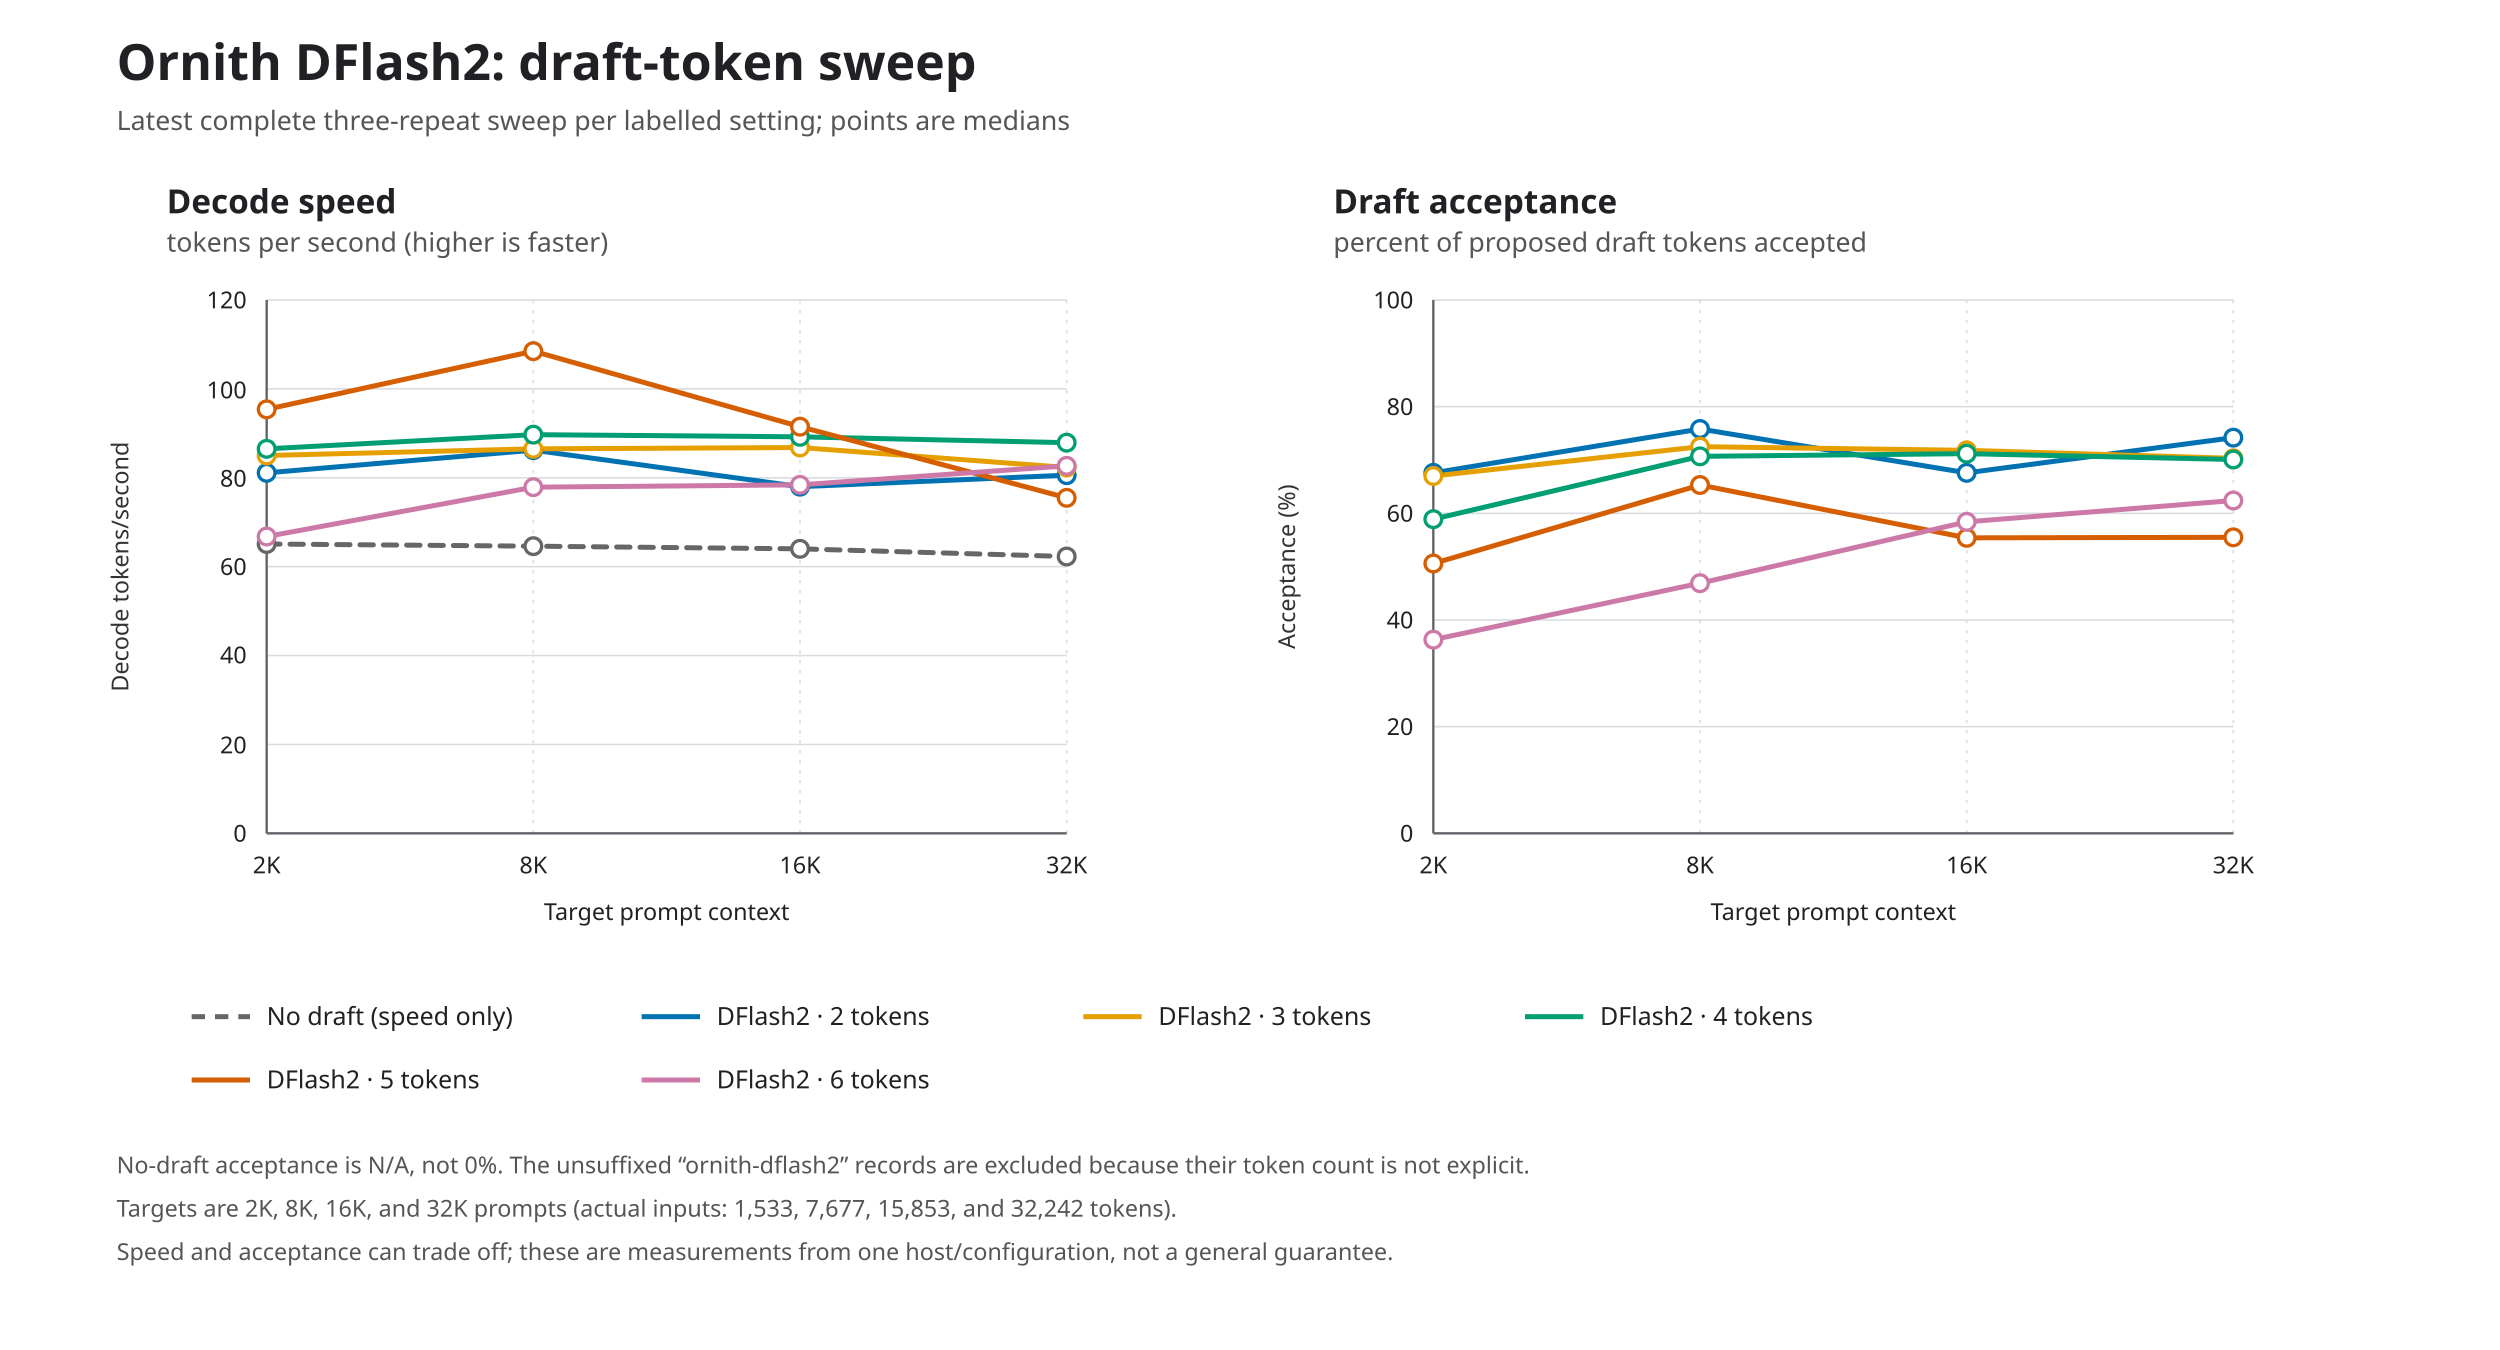
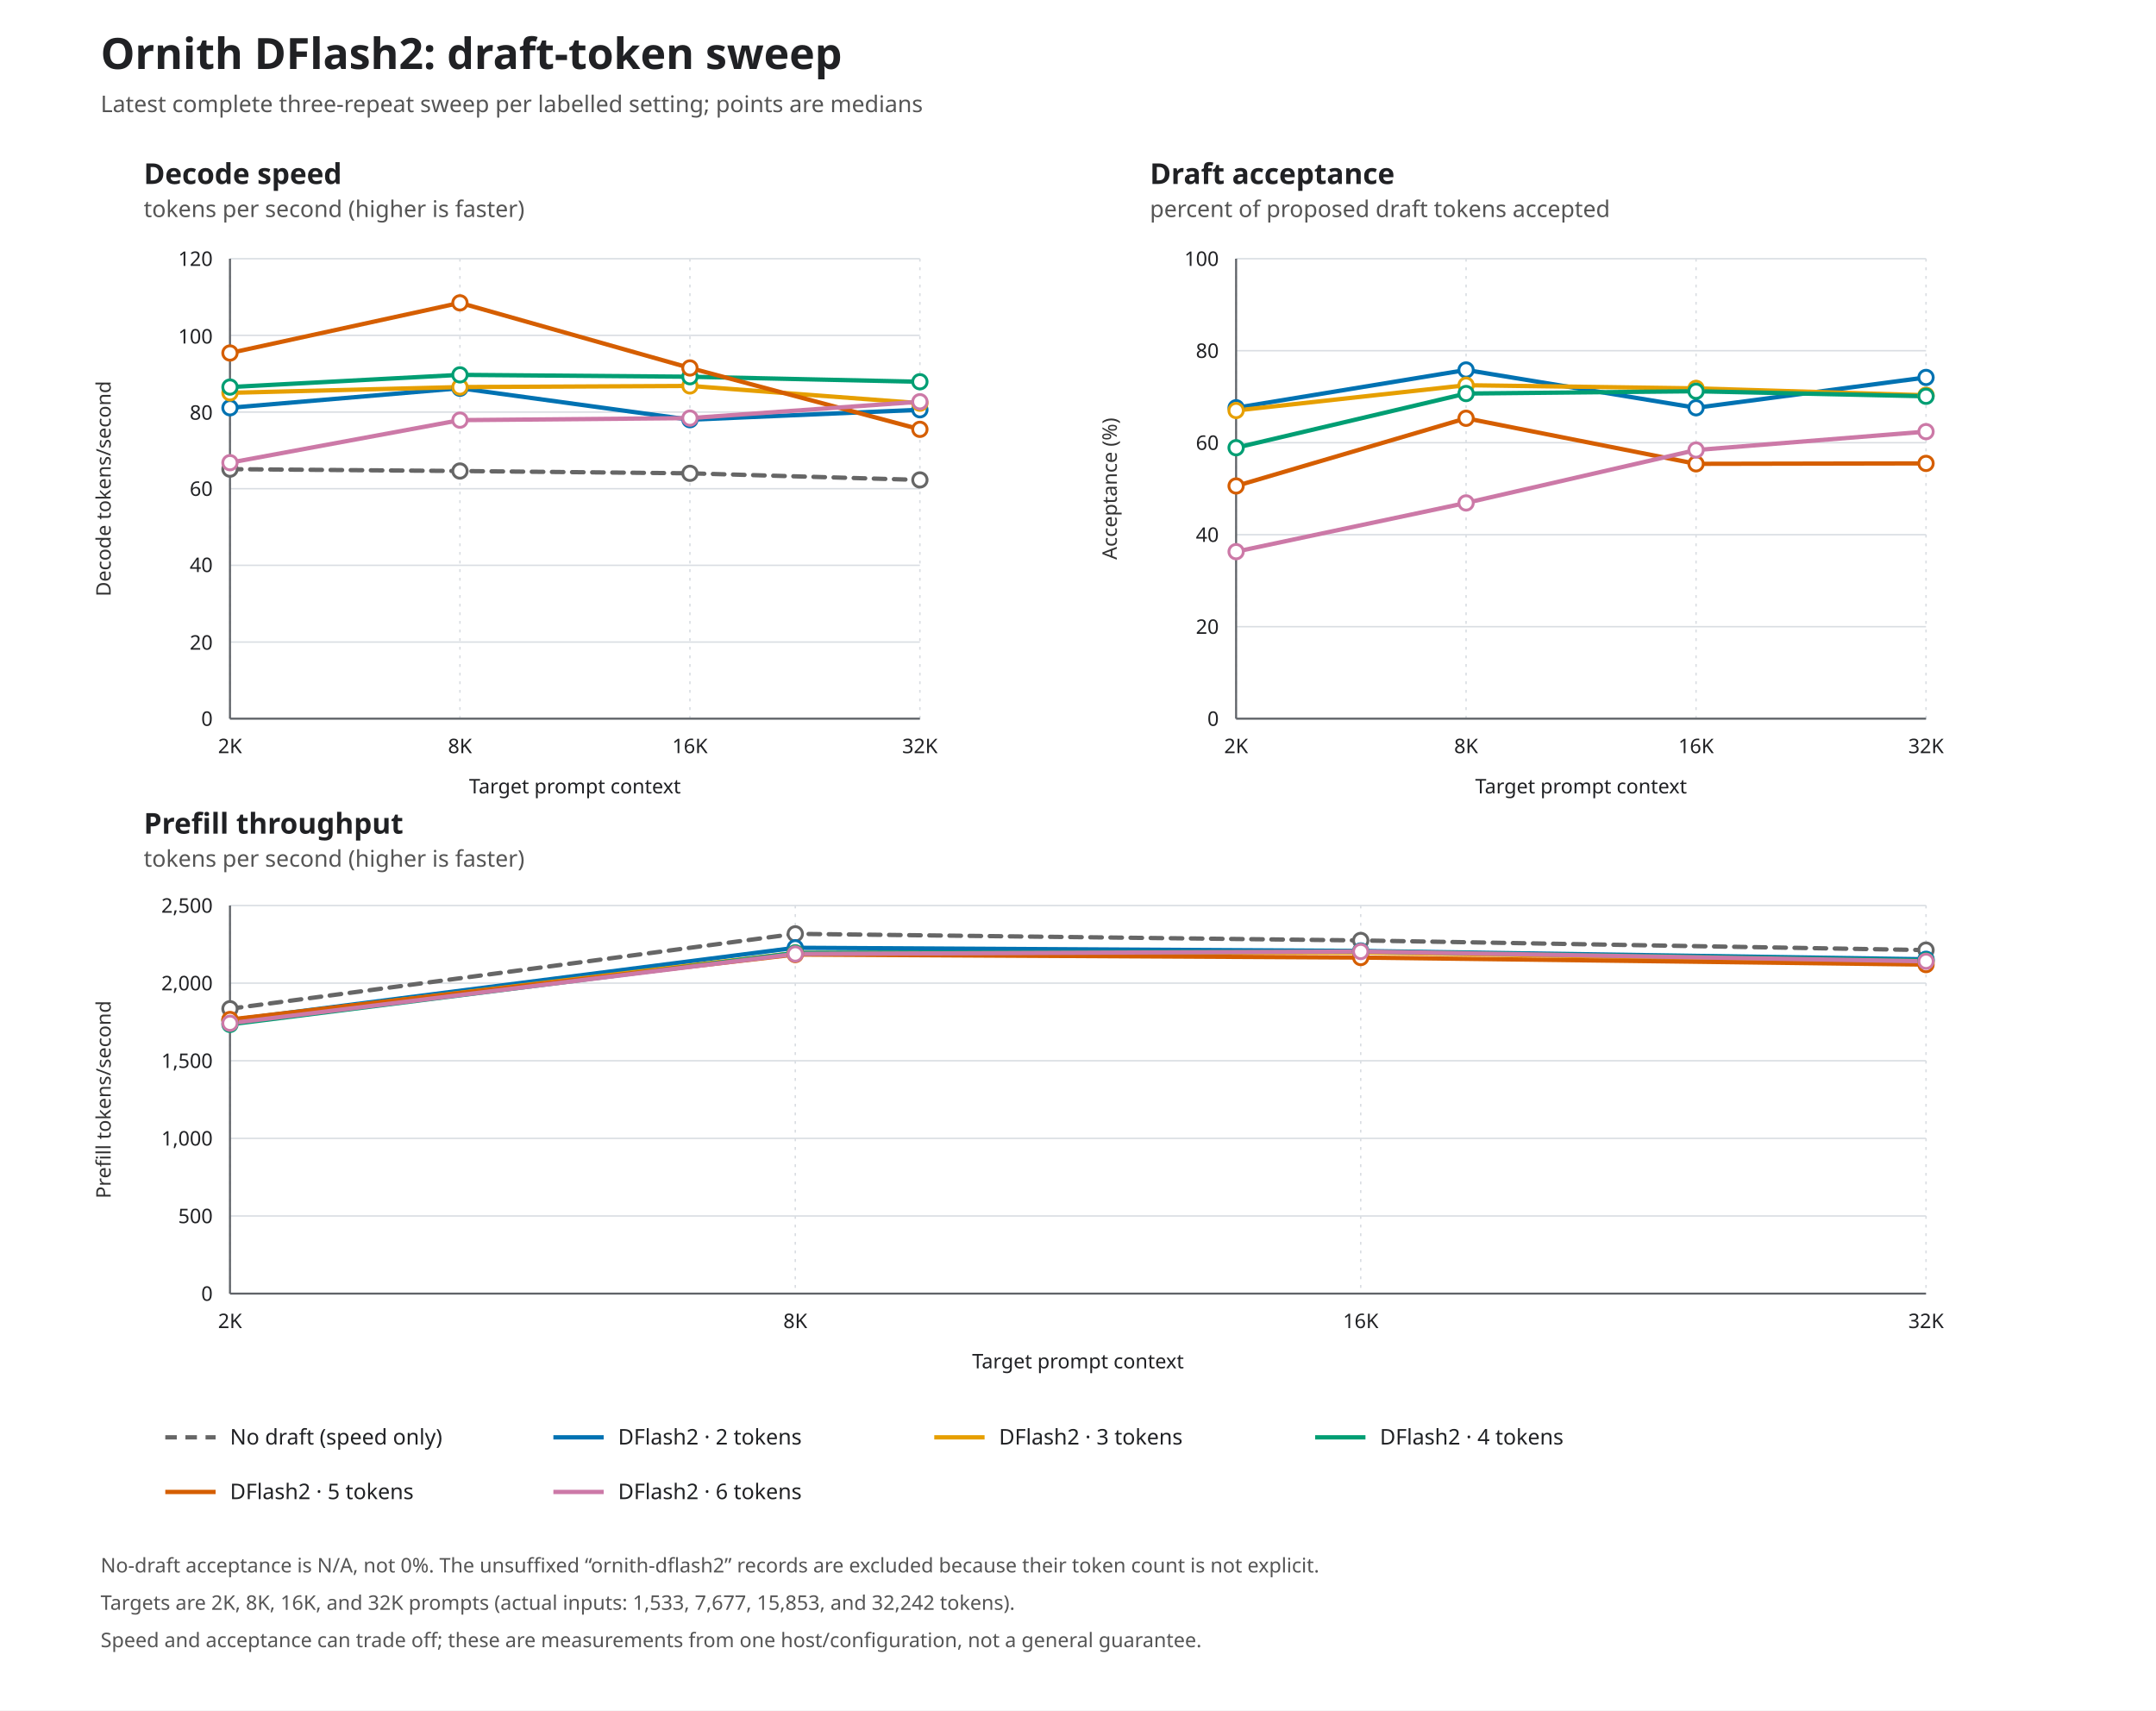
- <svg xmlns="http://www.w3.org/2000/svg" width="1500" height="810" viewBox="0 0 1500 810" role="img" aria-labelledby="title desc">
+ <svg xmlns="http://www.w3.org/2000/svg" width="1500" height="1190" viewBox="0 0 1500 1190" role="img" aria-labelledby="title desc">
  <style>
    text { font-family: sans-serif; fill: #202124; }
    .title { font-size: 30px; font-weight: 700; }
    .subtitle { font-size: 16px; fill: #555; }
    .panel-title { font-size: 20px; font-weight: 700; }
    .axis { font-size: 14px; fill: #333; }
    .grid { stroke: #d9dde2; stroke-width: 1; }
    .axis-line { stroke: #5f6368; stroke-width: 1.4; }
    .legend { font-size: 15px; }
    .note { font-size: 14px; fill: #555; }
    .series { fill: none; stroke-width: 3; stroke-linejoin: round; stroke-linecap: round; }
    .point { stroke-width: 2; }
  </style>
-   <rect width="1500" height="810" fill="#fff" />
+   <rect width="1500" height="1190" fill="#fff" />
  <text class="title" x="70" y="48">Ornith DFlash2: draft-token sweep</text>
  <text class="subtitle" x="70" y="78">Latest complete three-repeat sweep per labelled setting; points are medians</text>
  <text class="panel-title" x="100" y="128">Decode speed</text>
  <text class="subtitle" x="100" y="151">tokens per second (higher is faster)</text>
  <text class="panel-title" x="800" y="128">Draft acceptance</text>
  <text class="subtitle" x="800" y="151">percent of proposed draft tokens accepted</text>
  <g class="grid">
    <line x1="160" y1="500" x2="640" y2="500" />
    <line x1="160" y1="446.7" x2="640" y2="446.7" />
    <line x1="160" y1="393.3" x2="640" y2="393.3" />
    <line x1="160" y1="340" x2="640" y2="340" />
    <line x1="160" y1="286.7" x2="640" y2="286.7" />
    <line x1="160" y1="233.3" x2="640" y2="233.3" />
    <line x1="160" y1="180" x2="640" y2="180" />
    <line x1="860" y1="500" x2="1340" y2="500" />
    <line x1="860" y1="436" x2="1340" y2="436" />
    <line x1="860" y1="372" x2="1340" y2="372" />
    <line x1="860" y1="308" x2="1340" y2="308" />
    <line x1="860" y1="244" x2="1340" y2="244" />
    <line x1="860" y1="180" x2="1340" y2="180" />
  </g>
  <g class="grid" stroke-dasharray="2 4">
    <line x1="160" y1="180" x2="160" y2="500" />
    <line x1="320" y1="180" x2="320" y2="500" />
    <line x1="480" y1="180" x2="480" y2="500" />
    <line x1="640" y1="180" x2="640" y2="500" />
    <line x1="860" y1="180" x2="860" y2="500" />
    <line x1="1020" y1="180" x2="1020" y2="500" />
    <line x1="1180" y1="180" x2="1180" y2="500" />
    <line x1="1340" y1="180" x2="1340" y2="500" />
  </g>
  <g class="axis-line">
    <line x1="160" y1="180" x2="160" y2="500" />
    <line x1="160" y1="500" x2="640" y2="500" />
    <line x1="860" y1="180" x2="860" y2="500" />
    <line x1="860" y1="500" x2="1340" y2="500" />
  </g>
  <g class="axis" text-anchor="end">
    <text x="148" y="505">0</text>
    <text x="148" y="452">20</text>
    <text x="148" y="398">40</text>
    <text x="148" y="345">60</text>
    <text x="148" y="292">80</text>
    <text x="148" y="239">100</text>
    <text x="148" y="185">120</text>
    <text x="848" y="505">0</text>
    <text x="848" y="441">20</text>
    <text x="848" y="377">40</text>
    <text x="848" y="313">60</text>
    <text x="848" y="249">80</text>
    <text x="848" y="185">100</text>
  </g>
  <g class="axis" text-anchor="middle">
    <text x="160" y="524">2K</text>
    <text x="320" y="524">8K</text>
    <text x="480" y="524">16K</text>
    <text x="640" y="524">32K</text>
    <text x="860" y="524">2K</text>
    <text x="1020" y="524">8K</text>
    <text x="1180" y="524">16K</text>
    <text x="1340" y="524">32K</text>
    <text x="400" y="552">Target prompt context</text>
    <text x="1100" y="552">Target prompt context</text>
  </g>
  <text class="axis" text-anchor="middle" transform="translate(77 340) rotate(-90)">Decode tokens/second</text>
  <text class="axis" text-anchor="middle" transform="translate(777 340) rotate(-90)">Acceptance (%)</text>
+   <text class="panel-title" x="100" y="580">Prefill throughput</text>
+   <text class="subtitle" x="100" y="603">tokens per second (higher is faster)</text>
+   <g class="grid">
+     <line x1="160" y1="900" x2="1340" y2="900" />
+     <line x1="160" y1="846" x2="1340" y2="846" />
+     <line x1="160" y1="792" x2="1340" y2="792" />
+     <line x1="160" y1="738" x2="1340" y2="738" />
+     <line x1="160" y1="684" x2="1340" y2="684" />
+     <line x1="160" y1="630" x2="1340" y2="630" />
+   </g>
+   <g class="grid" stroke-dasharray="2 4">
+     <line x1="160" y1="630" x2="160" y2="900" />
+     <line x1="553.3" y1="630" x2="553.3" y2="900" />
+     <line x1="946.7" y1="630" x2="946.7" y2="900" />
+     <line x1="1340" y1="630" x2="1340" y2="900" />
+   </g>
+   <g class="axis-line">
+     <line x1="160" y1="630" x2="160" y2="900" />
+     <line x1="160" y1="900" x2="1340" y2="900" />
+   </g>
+   <g class="axis" text-anchor="end">
+     <text x="148" y="905">0</text>
+     <text x="148" y="851">500</text>
+     <text x="148" y="797">1,000</text>
+     <text x="148" y="743">1,500</text>
+     <text x="148" y="689">2,000</text>
+     <text x="148" y="635">2,500</text>
+   </g>
+   <g class="axis" text-anchor="middle">
+     <text x="160" y="924">2K</text>
+     <text x="553.3" y="924">8K</text>
+     <text x="946.7" y="924">16K</text>
+     <text x="1340" y="924">32K</text>
+     <text x="750" y="952">Target prompt context</text>
+   </g>
+   <text class="axis" text-anchor="middle" transform="translate(77 765) rotate(-90)">Prefill tokens/second</text>
+   <g>
+     <polyline class="series" stroke="#666666" stroke-dasharray="8 6" points="160,701.8 553.3,649.7 946.7,654.3 1340,661.0" />
+     <polyline class="series" stroke="#0072B2" points="160,709.8 553.3,659.4 946.7,661.6 1340,667.4" />
+     <polyline class="series" stroke="#E69F00" points="160,709.7 553.3,663.0 946.7,662.6 1340,669.3" />
+     <polyline class="series" stroke="#009E73" points="160,712.7 553.3,663.0 946.7,661.9 1340,668.2" />
+     <polyline class="series" stroke="#D55E00" points="160,709.3 553.3,664.1 946.7,666.2 1340,671.1" />
+     <polyline class="series" stroke="#CC79A7" points="160,711.9 553.3,663.7 946.7,662.0 1340,668.8" />
+     <g fill="#fff" stroke="#666666">
+       <circle class="point" cx="160" cy="701.8" r="5" />
+       <circle class="point" cx="553.3" cy="649.7" r="5" />
+       <circle class="point" cx="946.7" cy="654.3" r="5" />
+       <circle class="point" cx="1340" cy="661.0" r="5" />
+     </g>
+     <g fill="#fff" stroke="#0072B2">
+       <circle class="point" cx="160" cy="709.8" r="5" />
+       <circle class="point" cx="553.3" cy="659.4" r="5" />
+       <circle class="point" cx="946.7" cy="661.6" r="5" />
+       <circle class="point" cx="1340" cy="667.4" r="5" />
+     </g>
+     <g fill="#fff" stroke="#E69F00">
+       <circle class="point" cx="160" cy="709.7" r="5" />
+       <circle class="point" cx="553.3" cy="663.0" r="5" />
+       <circle class="point" cx="946.7" cy="662.6" r="5" />
+       <circle class="point" cx="1340" cy="669.3" r="5" />
+     </g>
+     <g fill="#fff" stroke="#009E73">
+       <circle class="point" cx="160" cy="712.7" r="5" />
+       <circle class="point" cx="553.3" cy="663.0" r="5" />
+       <circle class="point" cx="946.7" cy="661.9" r="5" />
+       <circle class="point" cx="1340" cy="668.2" r="5" />
+     </g>
+     <g fill="#fff" stroke="#D55E00">
+       <circle class="point" cx="160" cy="709.3" r="5" />
+       <circle class="point" cx="553.3" cy="664.1" r="5" />
+       <circle class="point" cx="946.7" cy="666.2" r="5" />
+       <circle class="point" cx="1340" cy="671.1" r="5" />
+     </g>
+     <g fill="#fff" stroke="#CC79A7">
+       <circle class="point" cx="160" cy="711.9" r="5" />
+       <circle class="point" cx="553.3" cy="663.7" r="5" />
+       <circle class="point" cx="946.7" cy="662.0" r="5" />
+       <circle class="point" cx="1340" cy="668.8" r="5" />
+     </g>
+   </g>
  <g>
    <polyline class="series" stroke="#666666" stroke-dasharray="8 6" points="160,326.4 320,327.7 480,329.3 640,333.9" />
    <polyline class="series" stroke="#0072B2" points="160,283.7 320,270.1 480,292 640,285.1" />
    <polyline class="series" stroke="#E69F00" points="160,273.3 320,269.3 480,268.5 640,280.5" />
    <polyline class="series" stroke="#009E73" points="160,269.3 320,260.8 480,262.1 640,265.6" />
    <polyline class="series" stroke="#D55E00" points="160,245.6 320,210.7 480,256 640,298.7" />
    <polyline class="series" stroke="#CC79A7" points="160,321.9 320,292.3 480,290.9 640,279.5" />
    <g fill="#fff" stroke="#666666">
      <circle class="point" cx="160" cy="326.4" r="5" />
      <circle class="point" cx="320" cy="327.7" r="5" />
      <circle class="point" cx="480" cy="329.3" r="5" />
      <circle class="point" cx="640" cy="333.9" r="5" />
    </g>
    <g fill="#fff" stroke="#0072B2">
      <circle class="point" cx="160" cy="283.7" r="5" />
      <circle class="point" cx="320" cy="270.1" r="5" />
      <circle class="point" cx="480" cy="292" r="5" />
      <circle class="point" cx="640" cy="285.1" r="5" />
    </g>
    <g fill="#fff" stroke="#E69F00">
      <circle class="point" cx="160" cy="273.3" r="5" />
      <circle class="point" cx="320" cy="269.3" r="5" />
      <circle class="point" cx="480" cy="268.5" r="5" />
      <circle class="point" cx="640" cy="280.5" r="5" />
    </g>
    <g fill="#fff" stroke="#009E73">
      <circle class="point" cx="160" cy="269.3" r="5" />
      <circle class="point" cx="320" cy="260.8" r="5" />
      <circle class="point" cx="480" cy="262.1" r="5" />
      <circle class="point" cx="640" cy="265.6" r="5" />
    </g>
    <g fill="#fff" stroke="#D55E00">
      <circle class="point" cx="160" cy="245.6" r="5" />
      <circle class="point" cx="320" cy="210.7" r="5" />
      <circle class="point" cx="480" cy="256" r="5" />
      <circle class="point" cx="640" cy="298.7" r="5" />
    </g>
    <g fill="#fff" stroke="#CC79A7">
      <circle class="point" cx="160" cy="321.9" r="5" />
      <circle class="point" cx="320" cy="292.3" r="5" />
      <circle class="point" cx="480" cy="290.9" r="5" />
      <circle class="point" cx="640" cy="279.5" r="5" />
    </g>
  </g>
  <g>
    <polyline class="series" stroke="#0072B2" points="860,283.7 1020,257.4 1180,283.7 1340,262.6" />
    <polyline class="series" stroke="#E69F00" points="860,285.6 1020,268 1180,270.2 1340,275" />
    <polyline class="series" stroke="#009E73" points="860,311.5 1020,273.8 1180,272.2 1340,275.7" />
    <polyline class="series" stroke="#D55E00" points="860,338.1 1020,291 1180,322.7 1340,322.4" />
    <polyline class="series" stroke="#CC79A7" points="860,383.8 1020,349.9 1180,313.1 1340,300.3" />
    <g fill="#fff" stroke="#0072B2">
      <circle class="point" cx="860" cy="283.7" r="5" />
      <circle class="point" cx="1020" cy="257.4" r="5" />
      <circle class="point" cx="1180" cy="283.7" r="5" />
      <circle class="point" cx="1340" cy="262.6" r="5" />
    </g>
    <g fill="#fff" stroke="#E69F00">
      <circle class="point" cx="860" cy="285.6" r="5" />
      <circle class="point" cx="1020" cy="268" r="5" />
      <circle class="point" cx="1180" cy="270.2" r="5" />
      <circle class="point" cx="1340" cy="275" r="5" />
    </g>
    <g fill="#fff" stroke="#009E73">
      <circle class="point" cx="860" cy="311.5" r="5" />
      <circle class="point" cx="1020" cy="273.8" r="5" />
      <circle class="point" cx="1180" cy="272.2" r="5" />
      <circle class="point" cx="1340" cy="275.7" r="5" />
    </g>
    <g fill="#fff" stroke="#D55E00">
      <circle class="point" cx="860" cy="338.1" r="5" />
      <circle class="point" cx="1020" cy="291" r="5" />
      <circle class="point" cx="1180" cy="322.7" r="5" />
      <circle class="point" cx="1340" cy="322.4" r="5" />
    </g>
    <g fill="#fff" stroke="#CC79A7">
      <circle class="point" cx="860" cy="383.8" r="5" />
      <circle class="point" cx="1020" cy="349.9" r="5" />
      <circle class="point" cx="1180" cy="313.1" r="5" />
      <circle class="point" cx="1340" cy="300.3" r="5" />
    </g>
  </g>
  <g class="legend">
-     <line x1="115" y1="610" x2="150" y2="610" stroke="#666666" stroke-width="3" stroke-dasharray="8 6" />
-     <text x="160" y="615">No draft (speed only)</text>
-     <line x1="385" y1="610" x2="420" y2="610" stroke="#0072B2" stroke-width="3" />
-     <text x="430" y="615">DFlash2 · 2 tokens</text>
-     <line x1="650" y1="610" x2="685" y2="610" stroke="#E69F00" stroke-width="3" />
-     <text x="695" y="615">DFlash2 · 3 tokens</text>
-     <line x1="915" y1="610" x2="950" y2="610" stroke="#009E73" stroke-width="3" />
-     <text x="960" y="615">DFlash2 · 4 tokens</text>
-     <line x1="115" y1="648" x2="150" y2="648" stroke="#D55E00" stroke-width="3" />
-     <text x="160" y="653">DFlash2 · 5 tokens</text>
-     <line x1="385" y1="648" x2="420" y2="648" stroke="#CC79A7" stroke-width="3" />
-     <text x="430" y="653">DFlash2 · 6 tokens</text>
-   </g>
-   <text class="note" x="70" y="704">No-draft acceptance is N/A, not 0%. The unsuffixed “ornith-dflash2” records are excluded because their token count is not explicit.</text>
-   <text class="note" x="70" y="730">Targets are 2K, 8K, 16K, and 32K prompts (actual inputs: 1,533, 7,677, 15,853, and 32,242 tokens).</text>
-   <text class="note" x="70" y="756">Speed and acceptance can trade off; these are measurements from one host/configuration, not a general guarantee.</text>
+     <line x1="115" y1="1000" x2="150" y2="1000" stroke="#666666" stroke-width="3" stroke-dasharray="8 6" />
+     <text x="160" y="1005">No draft (speed only)</text>
+     <line x1="385" y1="1000" x2="420" y2="1000" stroke="#0072B2" stroke-width="3" />
+     <text x="430" y="1005">DFlash2 · 2 tokens</text>
+     <line x1="650" y1="1000" x2="685" y2="1000" stroke="#E69F00" stroke-width="3" />
+     <text x="695" y="1005">DFlash2 · 3 tokens</text>
+     <line x1="915" y1="1000" x2="950" y2="1000" stroke="#009E73" stroke-width="3" />
+     <text x="960" y="1005">DFlash2 · 4 tokens</text>
+     <line x1="115" y1="1038" x2="150" y2="1038" stroke="#D55E00" stroke-width="3" />
+     <text x="160" y="1043">DFlash2 · 5 tokens</text>
+     <line x1="385" y1="1038" x2="420" y2="1038" stroke="#CC79A7" stroke-width="3" />
+     <text x="430" y="1043">DFlash2 · 6 tokens</text>
+   </g>
+   <text class="note" x="70" y="1094">No-draft acceptance is N/A, not 0%. The unsuffixed “ornith-dflash2” records are excluded because their token count is not explicit.</text>
+   <text class="note" x="70" y="1120">Targets are 2K, 8K, 16K, and 32K prompts (actual inputs: 1,533, 7,677, 15,853, and 32,242 tokens).</text>
+   <text class="note" x="70" y="1146">Speed and acceptance can trade off; these are measurements from one host/configuration, not a general guarantee.</text>
</svg>
